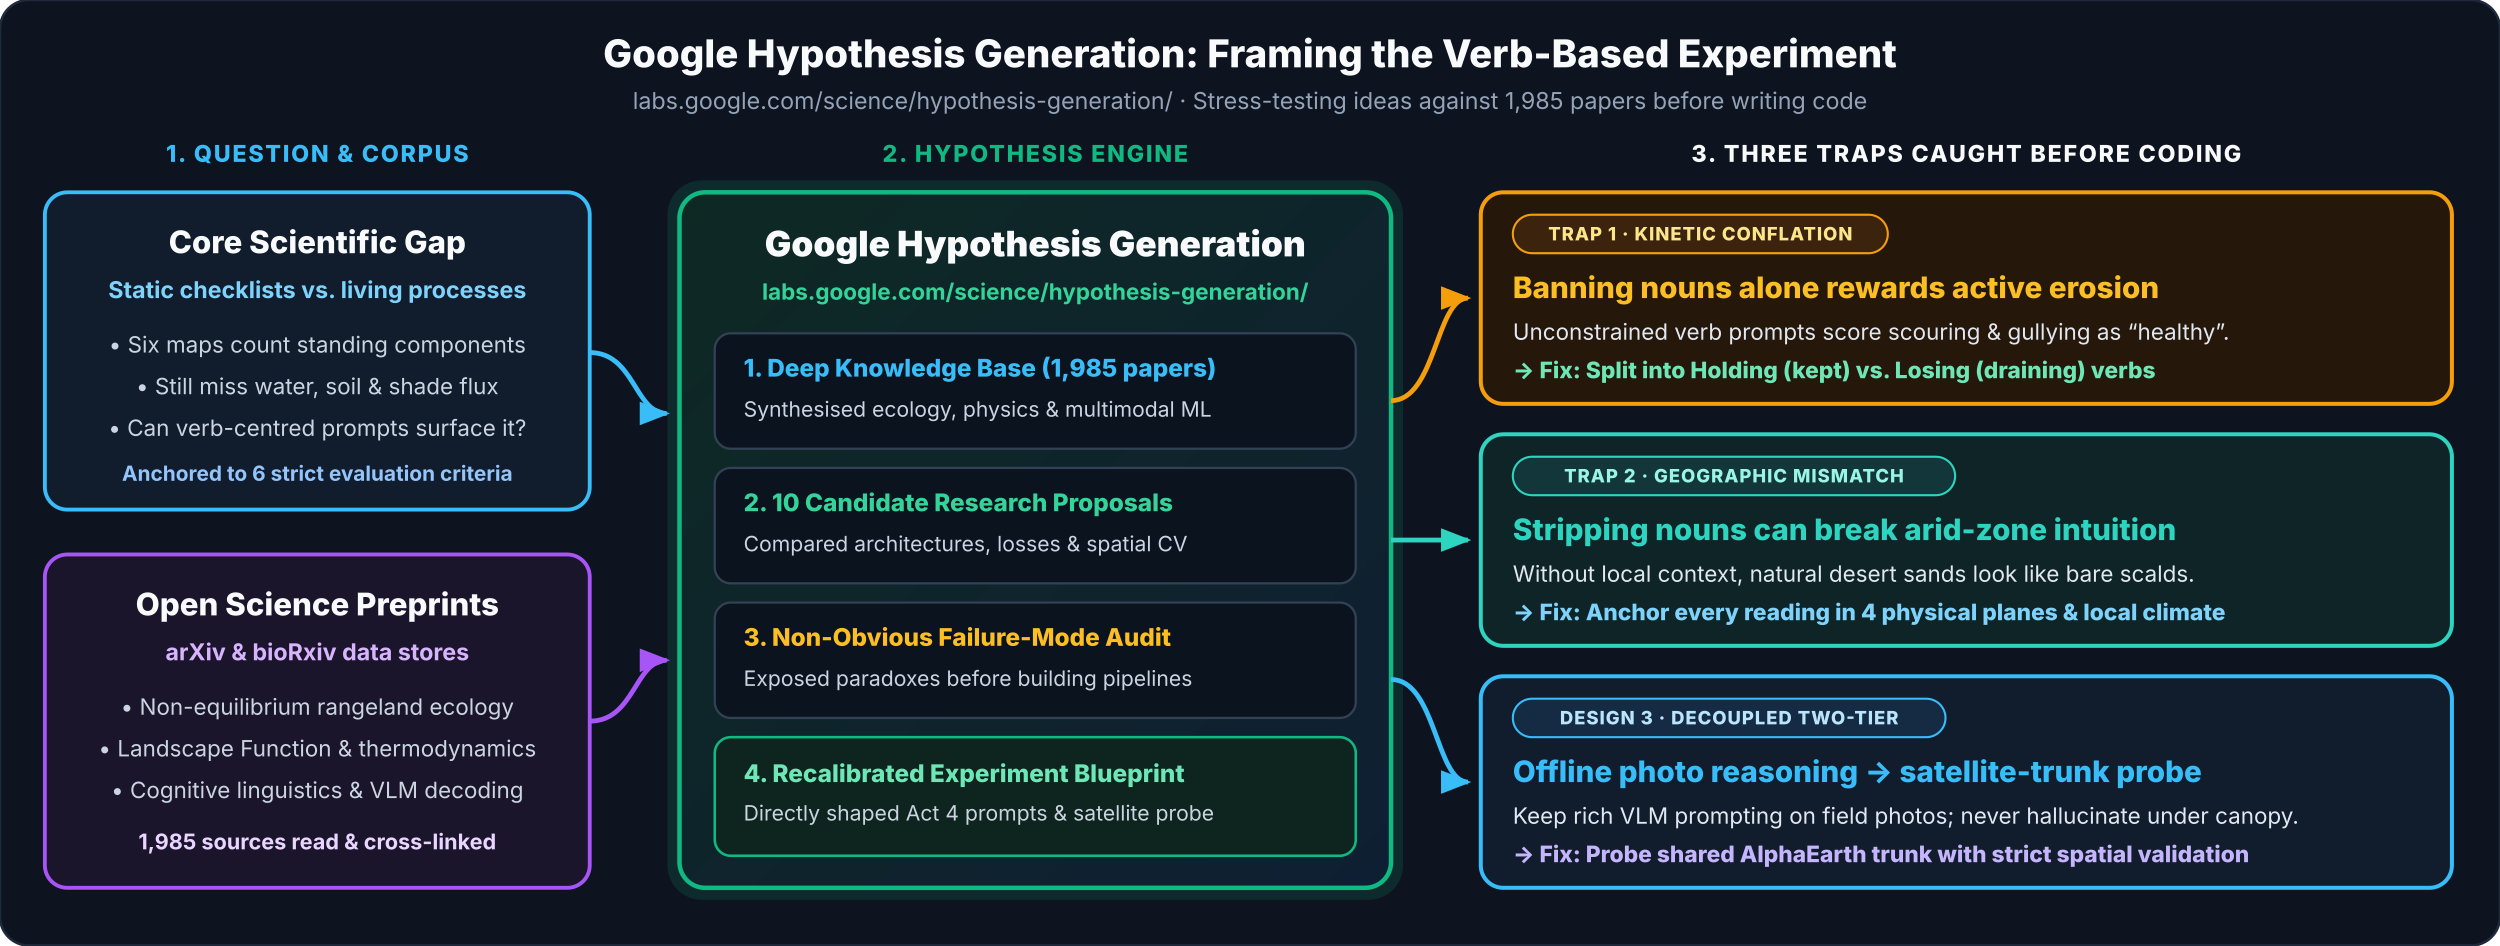
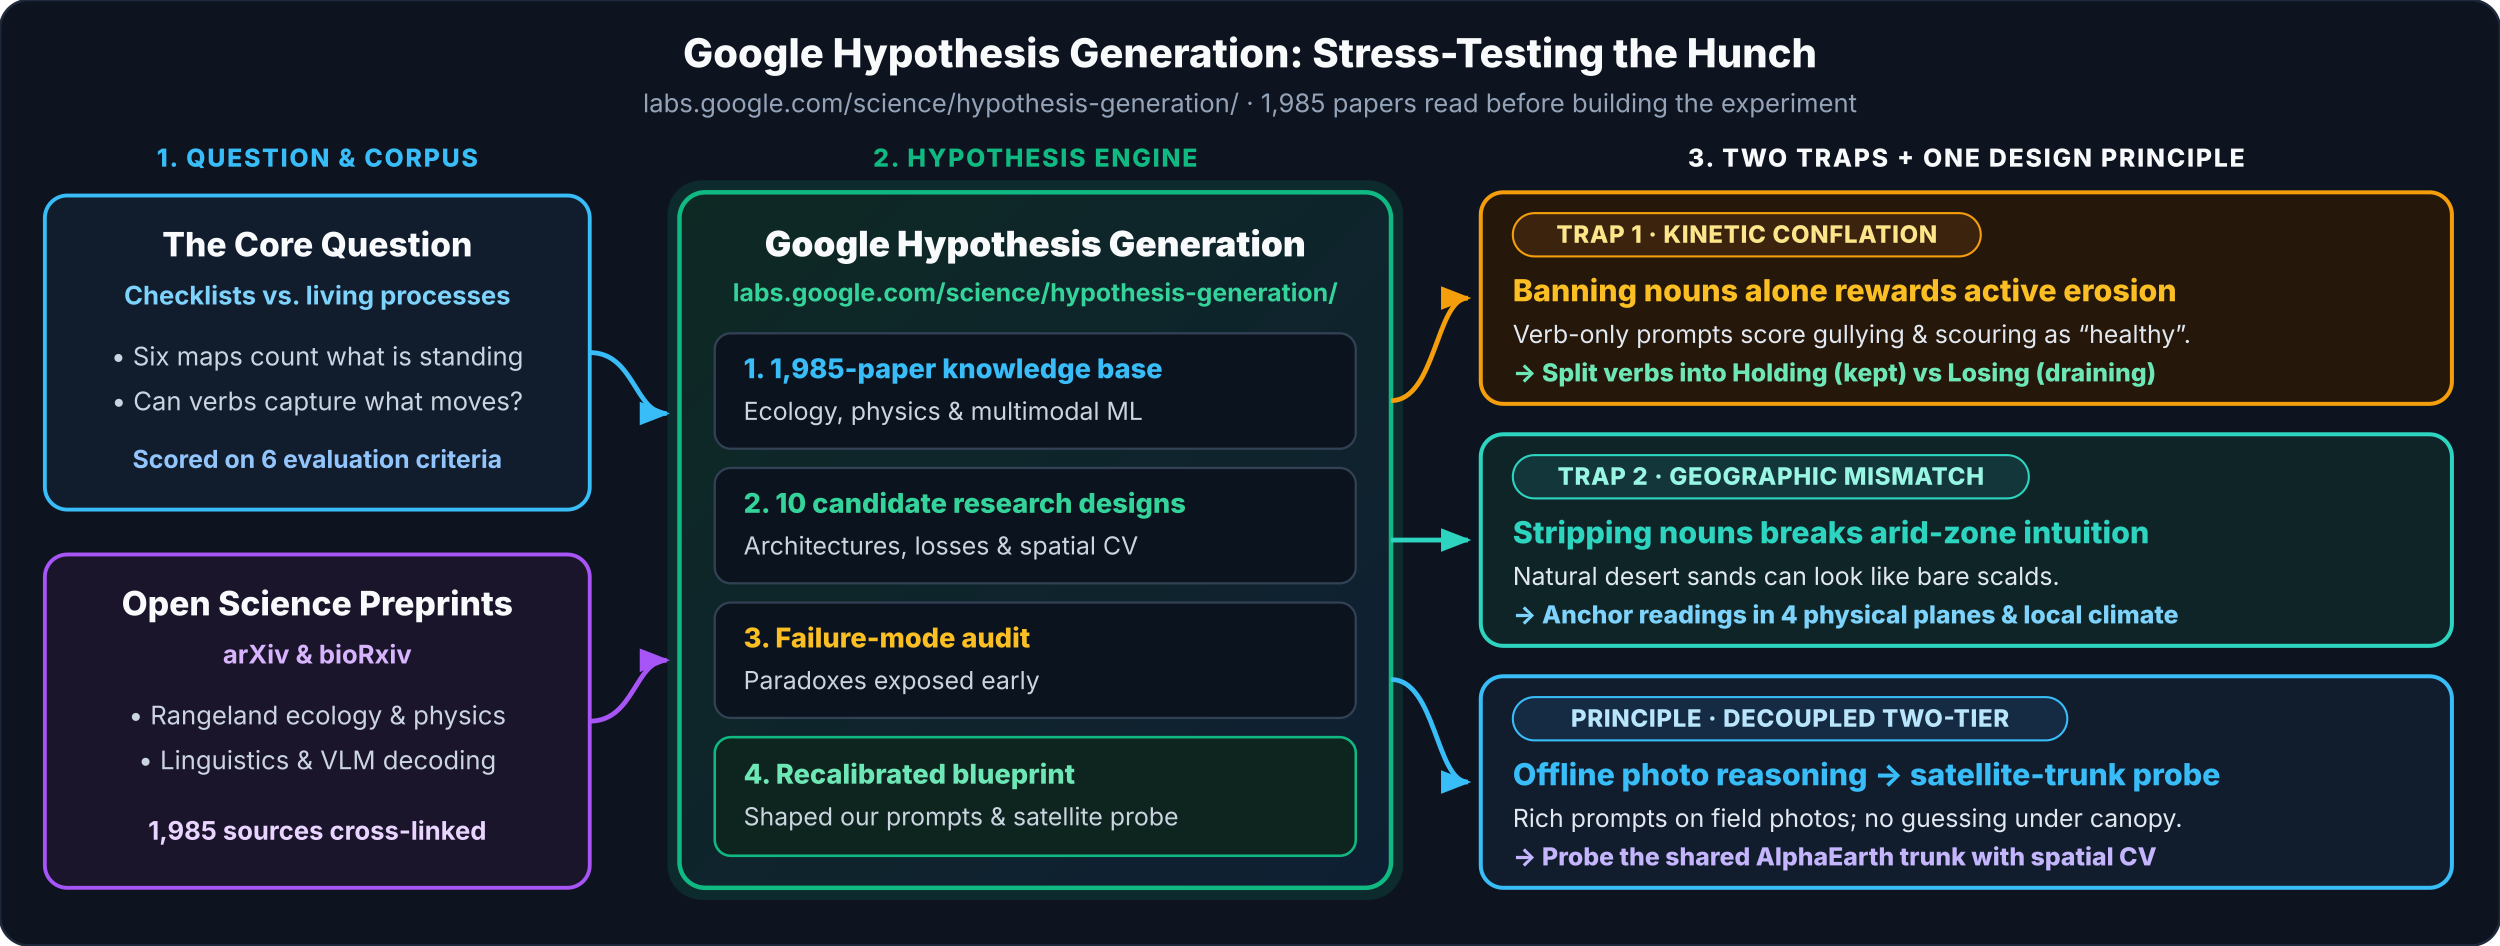
<svg xmlns="http://www.w3.org/2000/svg" viewBox="0 0 1560 590" width="1560" height="590" font-family="Inter, -apple-system, BlinkMacSystemFont, 'Segoe UI', Roboto, sans-serif">
  <defs>
    <marker id="mSky" viewBox="0 0 10 10" refX="8" refY="5" markerWidth="7" markerHeight="7" orient="auto">
      <path d="M 0 1.5 L 9 5 L 0 8.5 z" fill="#38BDF8" />
    </marker>
    <marker id="mPur" viewBox="0 0 10 10" refX="8" refY="5" markerWidth="7" markerHeight="7" orient="auto">
      <path d="M 0 1.5 L 9 5 L 0 8.5 z" fill="#A855F7" />
    </marker>
    <marker id="mAmb" viewBox="0 0 10 10" refX="8" refY="5" markerWidth="7" markerHeight="7" orient="auto">
      <path d="M 0 1.5 L 9 5 L 0 8.5 z" fill="#F59E0B" />
    </marker>
    <marker id="mTeal" viewBox="0 0 10 10" refX="8" refY="5" markerWidth="7" markerHeight="7" orient="auto">
      <path d="M 0 1.5 L 9 5 L 0 8.5 z" fill="#2DD4BF" />
    </marker>
    <linearGradient id="hypGrad" x1="0%" y1="0%" x2="100%" y2="100%">
      <stop offset="0%" stop-color="#0E2924" />
      <stop offset="100%" stop-color="#0F1F33" />
    </linearGradient>
  </defs>
  <rect width="1560" height="590" rx="18" fill="#0D131F" stroke="#1E293B" stroke-width="1.6" />
-   <text x="780" y="42" text-anchor="middle" fill="#F8FAFC" font-size="24" font-weight="800">
-     Google Hypothesis Generation: Framing the Verb-Based Experiment
-   </text>
-   <text x="780" y="68" text-anchor="middle" fill="#94A3B8" font-size="14.5">
-     labs.google.com/science/hypothesis-generation/ · Stress-testing ideas against 1,985 papers before writing code
-   </text>
-   <text x="198" y="101" text-anchor="middle" fill="#38BDF8" font-size="14.5" font-weight="800" letter-spacing="1.1">1. QUESTION &amp; CORPUS</text>
-   <text x="646" y="101" text-anchor="middle" fill="#10B981" font-size="14.5" font-weight="800" letter-spacing="1.1">2. HYPOTHESIS ENGINE</text>
-   <text x="1227" y="101" text-anchor="middle" fill="#F8FAFC" font-size="14.5" font-weight="800" letter-spacing="1.1">3. THREE TRAPS CAUGHT BEFORE CODING</text>
-   <rect x="28" y="120" width="340" height="198" rx="14" fill="#111C2D" stroke="#38BDF8" stroke-width="2.4" />
-   <text x="198" y="158" text-anchor="middle" fill="#F8FAFC" font-size="19.5" font-weight="800">Core Scientific Gap</text>
-   <text x="198" y="186" text-anchor="middle" fill="#7DD3FC" font-size="14.5" font-weight="700">Static checklists vs. living processes</text>
-   <text x="198" y="220" text-anchor="middle" fill="#CBD5E1" font-size="14">• Six maps count standing components</text>
-   <text x="198" y="246" text-anchor="middle" fill="#CBD5E1" font-size="14">• Still miss water, soil &amp; shade flux</text>
-   <text x="198" y="272" text-anchor="middle" fill="#CBD5E1" font-size="14">• Can verb-centred prompts surface it?</text>
-   <text x="198" y="300" text-anchor="middle" fill="#93C5FD" font-size="13" font-weight="700">Anchored to 6 strict evaluation criteria</text>
+   <text x="780" y="42" text-anchor="middle" fill="#F8FAFC" font-size="25" font-weight="800">Google Hypothesis Generation: Stress-Testing the Hunch</text>
+   <text x="780" y="70" text-anchor="middle" fill="#94A3B8" font-size="16">labs.google.com/science/hypothesis-generation/ · 1,985 papers read before building the experiment</text>
+   <text x="198" y="104" text-anchor="middle" fill="#38BDF8" font-size="15.5" font-weight="800" letter-spacing="1.1">1. QUESTION &amp; CORPUS</text>
+   <text x="646" y="104" text-anchor="middle" fill="#10B981" font-size="15.5" font-weight="800" letter-spacing="1.1">2. HYPOTHESIS ENGINE</text>
+   <text x="1227" y="104" text-anchor="middle" fill="#F8FAFC" font-size="15.5" font-weight="800" letter-spacing="1.1">3. TWO TRAPS + ONE DESIGN PRINCIPLE</text>
+   <rect x="28" y="122" width="340" height="196" rx="14" fill="#111C2D" stroke="#38BDF8" stroke-width="2.4" />
+   <text x="198" y="160" text-anchor="middle" fill="#F8FAFC" font-size="21" font-weight="800">The Core Question</text>
+   <text x="198" y="190" text-anchor="middle" fill="#7DD3FC" font-size="16" font-weight="700">Checklists vs. living processes</text>
+   <text x="198" y="228" text-anchor="middle" fill="#CBD5E1" font-size="16">• Six maps count what is standing</text>
+   <text x="198" y="256" text-anchor="middle" fill="#CBD5E1" font-size="16">• Can verbs capture what moves?</text>
+   <text x="198" y="292" text-anchor="middle" fill="#93C5FD" font-size="15.5" font-weight="700">Scored on 6 evaluation criteria</text>
  <rect x="28" y="346" width="340" height="208" rx="14" fill="#1A152B" stroke="#A855F7" stroke-width="2.4" />
-   <text x="198" y="384" text-anchor="middle" fill="#F8FAFC" font-size="19.5" font-weight="800">Open Science Preprints</text>
-   <text x="198" y="412" text-anchor="middle" fill="#D8B4FE" font-size="14.5" font-weight="700">arXiv &amp; bioRxiv data stores</text>
-   <text x="198" y="446" text-anchor="middle" fill="#CBD5E1" font-size="14">• Non-equilibrium rangeland ecology</text>
-   <text x="198" y="472" text-anchor="middle" fill="#CBD5E1" font-size="14">• Landscape Function &amp; thermodynamics</text>
-   <text x="198" y="498" text-anchor="middle" fill="#CBD5E1" font-size="14">• Cognitive linguistics &amp; VLM decoding</text>
-   <text x="198" y="530" text-anchor="middle" fill="#E9D5FF" font-size="13.5" font-weight="700">1,985 sources read &amp; cross-linked</text>
+   <text x="198" y="384" text-anchor="middle" fill="#F8FAFC" font-size="21" font-weight="800">Open Science Preprints</text>
+   <text x="198" y="414" text-anchor="middle" fill="#D8B4FE" font-size="16" font-weight="700">arXiv &amp; bioRxiv</text>
+   <text x="198" y="452" text-anchor="middle" fill="#CBD5E1" font-size="16">• Rangeland ecology &amp; physics</text>
+   <text x="198" y="480" text-anchor="middle" fill="#CBD5E1" font-size="16">• Linguistics &amp; VLM decoding</text>
+   <text x="198" y="524" text-anchor="middle" fill="#E9D5FF" font-size="16" font-weight="700">1,985 sources cross-linked</text>
  <rect x="420" y="116" width="452" height="442" rx="18" fill="none" stroke="#10B981" stroke-width="7" stroke-opacity="0.14" />
  <rect x="424" y="120" width="444" height="434" rx="16" fill="url(#hypGrad)" stroke="#10B981" stroke-width="2.8" />
  <text x="646" y="160" text-anchor="middle" fill="#F8FAFC" font-size="22" font-weight="900">Google Hypothesis Generation</text>
-   <text x="646" y="187" text-anchor="middle" fill="#34D399" font-size="14" font-weight="700">labs.google.com/science/hypothesis-generation/</text>
+   <text x="646" y="188" text-anchor="middle" fill="#34D399" font-size="15.5" font-weight="700">labs.google.com/science/hypothesis-generation/</text>
  <rect x="446" y="208" width="400" height="72" rx="10" fill="#0B131E" stroke="#334155" stroke-width="1.4" />
-   <text x="464" y="235" fill="#38BDF8" font-size="15.2" font-weight="800">1. Deep Knowledge Base (1,985 papers)</text>
-   <text x="464" y="260" fill="#CBD5E1" font-size="13.2">Synthesised ecology, physics &amp; multimodal ML</text>
+   <text x="464" y="236" fill="#38BDF8" font-size="17" font-weight="800">1. 1,985-paper knowledge base</text>
+   <text x="464" y="262" fill="#CBD5E1" font-size="15.5">Ecology, physics &amp; multimodal ML</text>
  <rect x="446" y="292" width="400" height="72" rx="10" fill="#0B131E" stroke="#334155" stroke-width="1.4" />
-   <text x="464" y="319" fill="#34D399" font-size="15.2" font-weight="800">2. 10 Candidate Research Proposals</text>
-   <text x="464" y="344" fill="#CBD5E1" font-size="13.2">Compared architectures, losses &amp; spatial CV</text>
+   <text x="464" y="320" fill="#34D399" font-size="17" font-weight="800">2. 10 candidate research designs</text>
+   <text x="464" y="346" fill="#CBD5E1" font-size="15.5">Architectures, losses &amp; spatial CV</text>
  <rect x="446" y="376" width="400" height="72" rx="10" fill="#0B131E" stroke="#334155" stroke-width="1.4" />
-   <text x="464" y="403" fill="#FBBF24" font-size="15.2" font-weight="800">3. Non-Obvious Failure-Mode Audit</text>
-   <text x="464" y="428" fill="#CBD5E1" font-size="13.2">Exposed paradoxes before building pipelines</text>
+   <text x="464" y="404" fill="#FBBF24" font-size="17" font-weight="800">3. Failure-mode audit</text>
+   <text x="464" y="430" fill="#CBD5E1" font-size="15.5">Paradoxes exposed early</text>
  <rect x="446" y="460" width="400" height="74" rx="10" fill="#0E241E" stroke="#10B981" stroke-width="1.6" />
-   <text x="464" y="488" fill="#6EE7B7" font-size="15.2" font-weight="800">4. Recalibrated Experiment Blueprint</text>
-   <text x="464" y="512" fill="#CBD5E1" font-size="13.2">Directly shaped Act 4 prompts &amp; satellite probe</text>
+   <text x="464" y="489" fill="#6EE7B7" font-size="17" font-weight="800">4. Recalibrated blueprint</text>
+   <text x="464" y="515" fill="#CBD5E1" font-size="15.5">Shaped our prompts &amp; satellite probe</text>
  <rect x="924" y="120" width="606" height="132" rx="14" fill="#26170B" stroke="#F59E0B" stroke-width="2.5" />
-   <rect x="944" y="134" width="234" height="24" rx="12" fill="#3B230E" stroke="#F59E0B" stroke-width="1.3" />
-   <text x="1061" y="150" text-anchor="middle" fill="#FDE68A" font-size="11.5" font-weight="800" letter-spacing="0.6">TRAP 1 · KINETIC CONFLATION</text>
-   <text x="944" y="186" fill="#FBBF24" font-size="18.5" font-weight="800">Banning nouns alone rewards active erosion</text>
-   <text x="944" y="212" fill="#E2E8F0" font-size="14">Unconstrained verb prompts score scouring &amp; gullying as “healthy”.</text>
-   <text x="944" y="236" fill="#6EE7B7" font-size="14.2" font-weight="800">→ Fix: Split into Holding (kept) vs. Losing (draining) verbs</text>
+   <rect x="944" y="133" width="292" height="27" rx="13.5" fill="#3B230E" stroke="#F59E0B" stroke-width="1.3" />
+   <text x="1090" y="151.5" text-anchor="middle" fill="#FDE68A" font-size="15" font-weight="800" letter-spacing="0.4">TRAP 1 · KINETIC CONFLATION</text>
+   <text x="944" y="188" fill="#FBBF24" font-size="19" font-weight="800">Banning nouns alone rewards active erosion</text>
+   <text x="944" y="214" fill="#E2E8F0" font-size="15.5">Verb-only prompts score gullying &amp; scouring as “healthy”.</text>
+   <text x="944" y="238" fill="#6EE7B7" font-size="15.5" font-weight="800">→ Split verbs into Holding (kept) vs Losing (draining)</text>
  <rect x="924" y="271" width="606" height="132" rx="14" fill="#0F2426" stroke="#2DD4BF" stroke-width="2.5" />
-   <rect x="944" y="285" width="276" height="24" rx="12" fill="#12363A" stroke="#2DD4BF" stroke-width="1.3" />
-   <text x="1082" y="301" text-anchor="middle" fill="#99F6E4" font-size="11.5" font-weight="800" letter-spacing="0.6">TRAP 2 · GEOGRAPHIC MISMATCH</text>
-   <text x="944" y="337" fill="#2DD4BF" font-size="18.5" font-weight="800">Stripping nouns can break arid-zone intuition</text>
-   <text x="944" y="363" fill="#E2E8F0" font-size="14">Without local context, natural desert sands look like bare scalds.</text>
-   <text x="944" y="387" fill="#7DD3FC" font-size="14.2" font-weight="800">→ Fix: Anchor every reading in 4 physical planes &amp; local climate</text>
+   <rect x="944" y="284" width="322" height="27" rx="13.5" fill="#12363A" stroke="#2DD4BF" stroke-width="1.3" />
+   <text x="1105" y="302.5" text-anchor="middle" fill="#99F6E4" font-size="15" font-weight="800" letter-spacing="0.4">TRAP 2 · GEOGRAPHIC MISMATCH</text>
+   <text x="944" y="339" fill="#2DD4BF" font-size="19" font-weight="800">Stripping nouns breaks arid-zone intuition</text>
+   <text x="944" y="365" fill="#E2E8F0" font-size="15.5">Natural desert sands can look like bare scalds.</text>
+   <text x="944" y="389" fill="#7DD3FC" font-size="15.5" font-weight="800">→ Anchor readings in 4 physical planes &amp; local climate</text>
  <rect x="924" y="422" width="606" height="132" rx="14" fill="#111C2D" stroke="#38BDF8" stroke-width="2.5" />
-   <rect x="944" y="436" width="270" height="24" rx="12" fill="#152B44" stroke="#38BDF8" stroke-width="1.3" />
-   <text x="1079" y="452" text-anchor="middle" fill="#BAE6FD" font-size="11.5" font-weight="800" letter-spacing="0.6">DESIGN 3 · DECOUPLED TWO-TIER</text>
-   <text x="944" y="488" fill="#38BDF8" font-size="18.5" font-weight="800">Offline photo reasoning → satellite-trunk probe</text>
-   <text x="944" y="514" fill="#E2E8F0" font-size="14">Keep rich VLM prompting on field photos; never hallucinate under canopy.</text>
-   <text x="944" y="538" fill="#C4B5FD" font-size="14.2" font-weight="800">→ Fix: Probe shared AlphaEarth trunk with strict spatial validation</text>
+   <rect x="944" y="435" width="346" height="27" rx="13.5" fill="#152B44" stroke="#38BDF8" stroke-width="1.3" />
+   <text x="1117" y="453.5" text-anchor="middle" fill="#BAE6FD" font-size="15" font-weight="800" letter-spacing="0.4">PRINCIPLE · DECOUPLED TWO-TIER</text>
+   <text x="944" y="490" fill="#38BDF8" font-size="19" font-weight="800">Offline photo reasoning → satellite-trunk probe</text>
+   <text x="944" y="516" fill="#E2E8F0" font-size="15.5">Rich prompts on field photos; no guessing under canopy.</text>
+   <text x="944" y="540" fill="#C4B5FD" font-size="15.5" font-weight="800">→ Probe the shared AlphaEarth trunk with spatial CV</text>
  <path d="M 368 220 C 396 220, 396 258, 416 258" stroke="#38BDF8" stroke-width="3" fill="none" marker-end="url(#mSky)" />
  <path d="M 368 450 C 396 450, 396 412, 416 412" stroke="#A855F7" stroke-width="3" fill="none" marker-end="url(#mPur)" />
  <path d="M 868 250 C 896 250, 896 186, 916 186" stroke="#F59E0B" stroke-width="3" fill="none" marker-end="url(#mAmb)" />
  <path d="M 868 337 L 916 337" stroke="#2DD4BF" stroke-width="3" fill="none" marker-end="url(#mTeal)" />
  <path d="M 868 424 C 896 424, 896 488, 916 488" stroke="#38BDF8" stroke-width="3" fill="none" marker-end="url(#mSky)" />
</svg>
